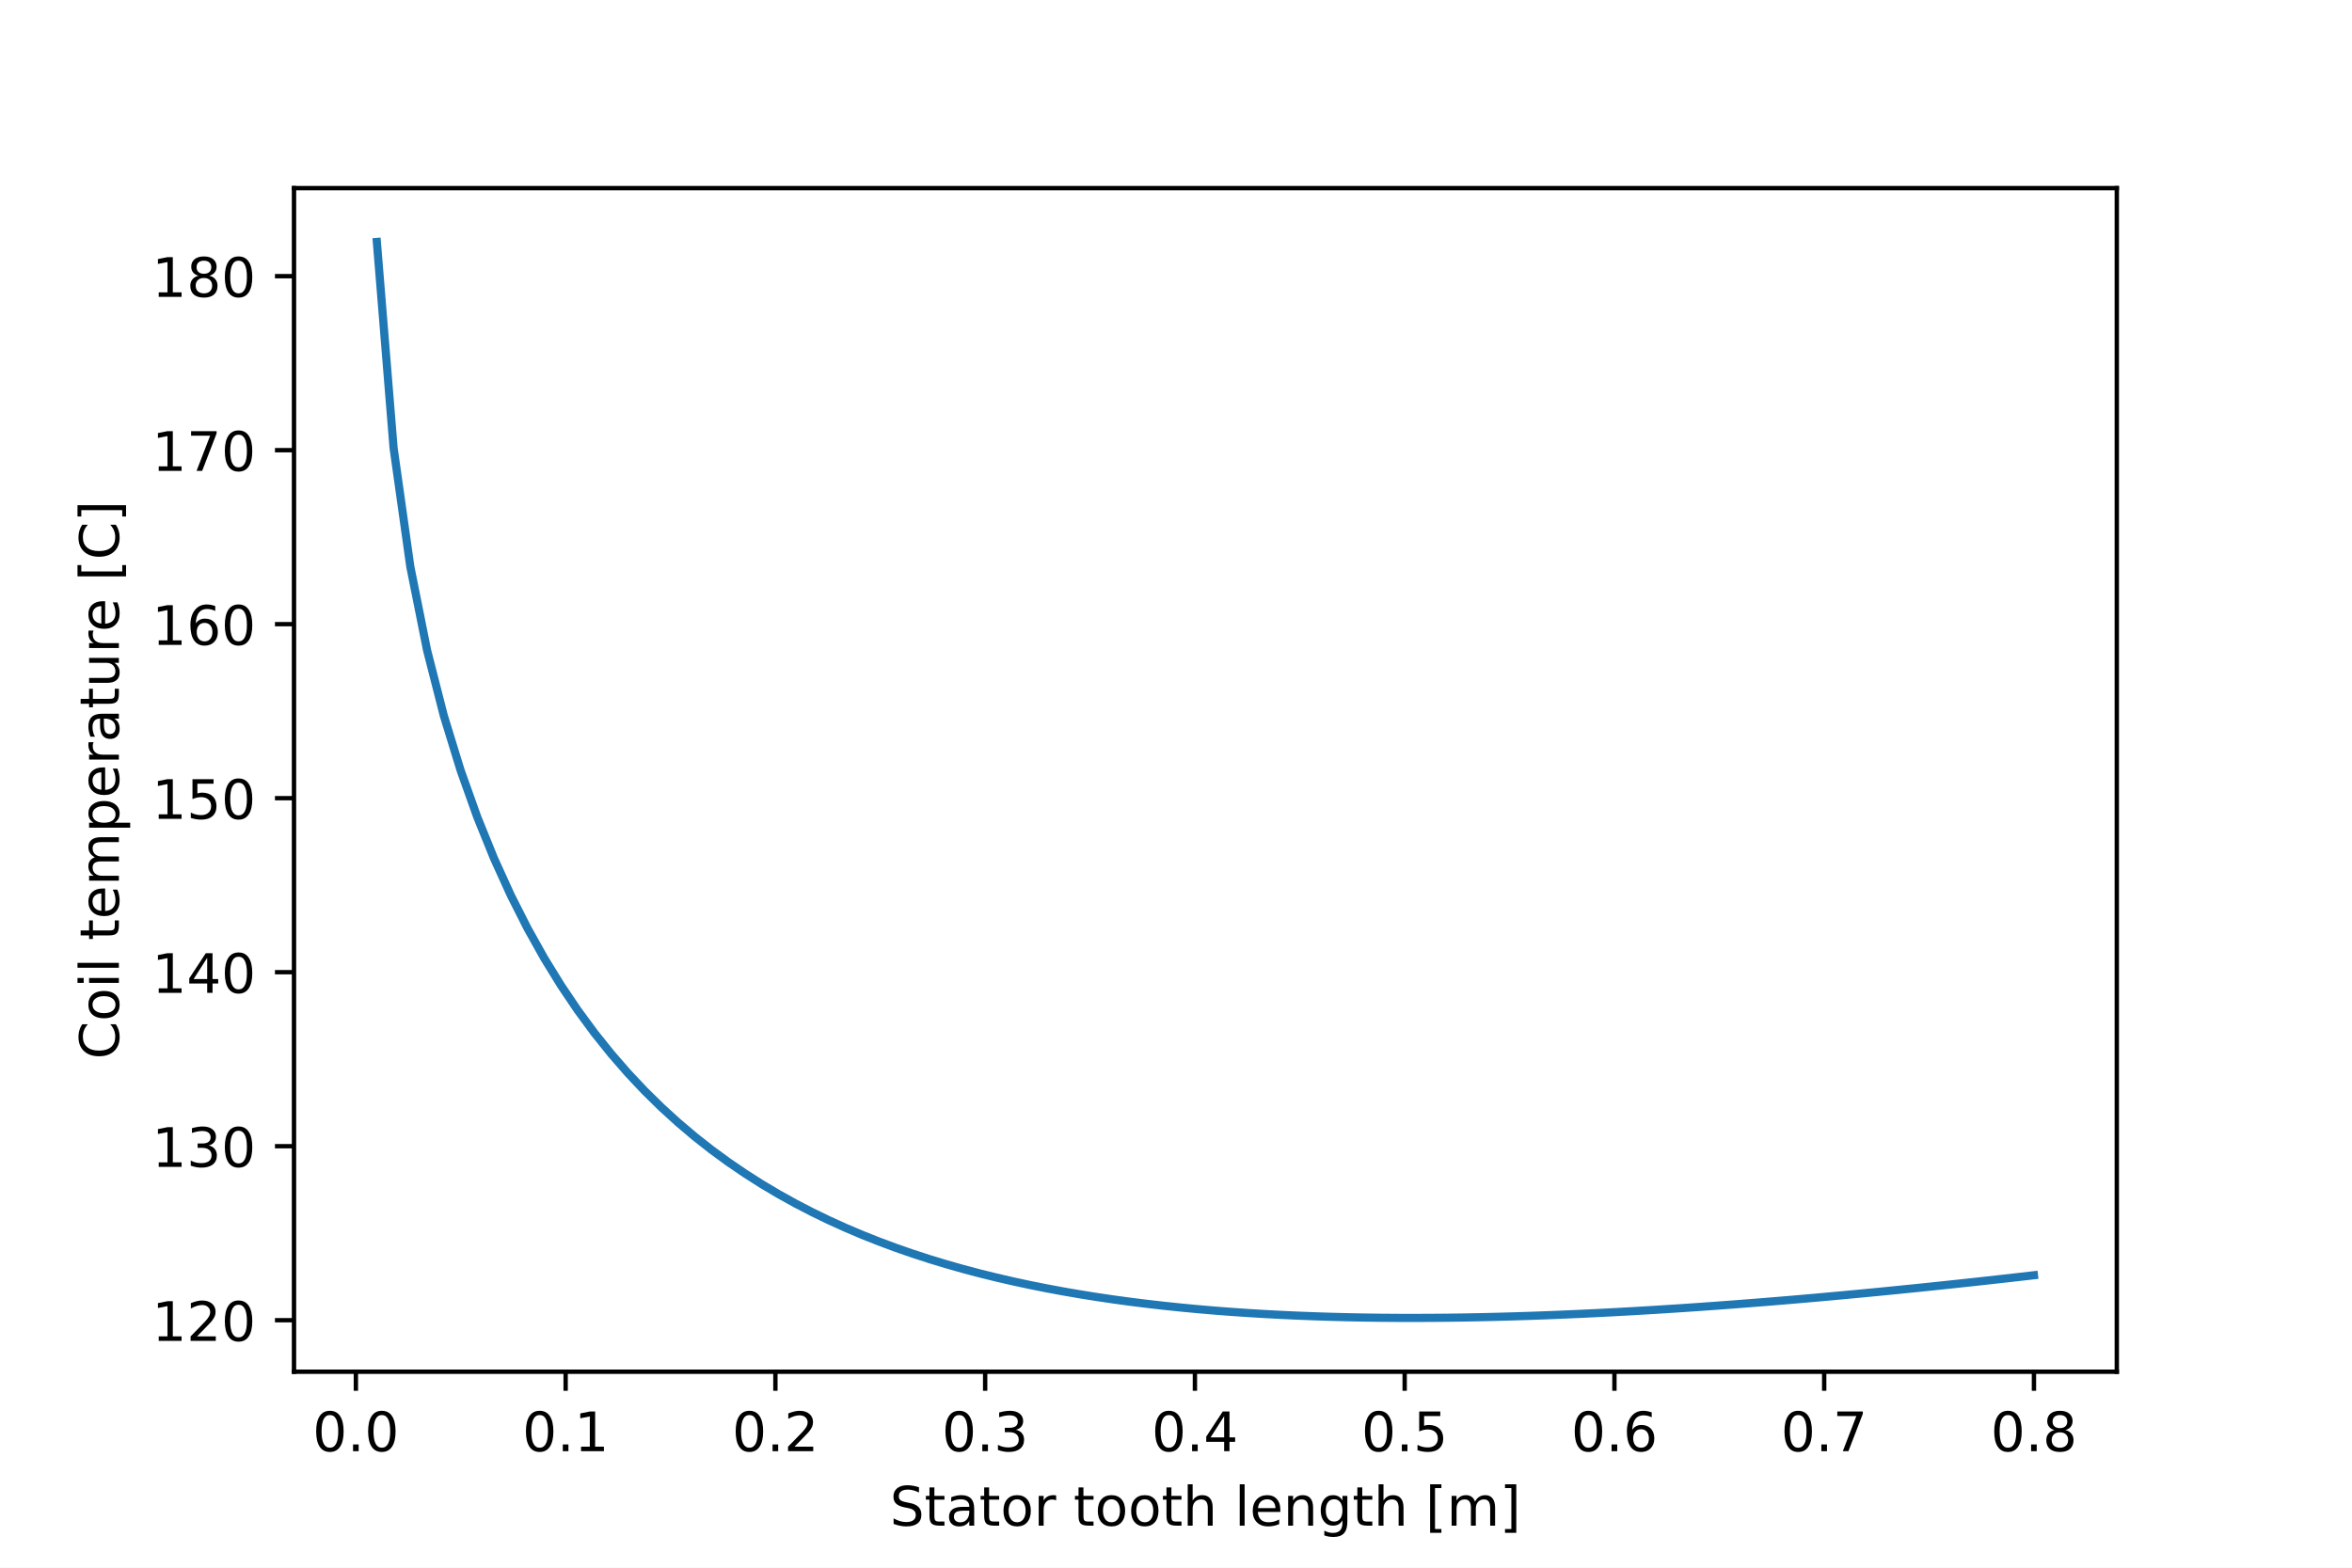
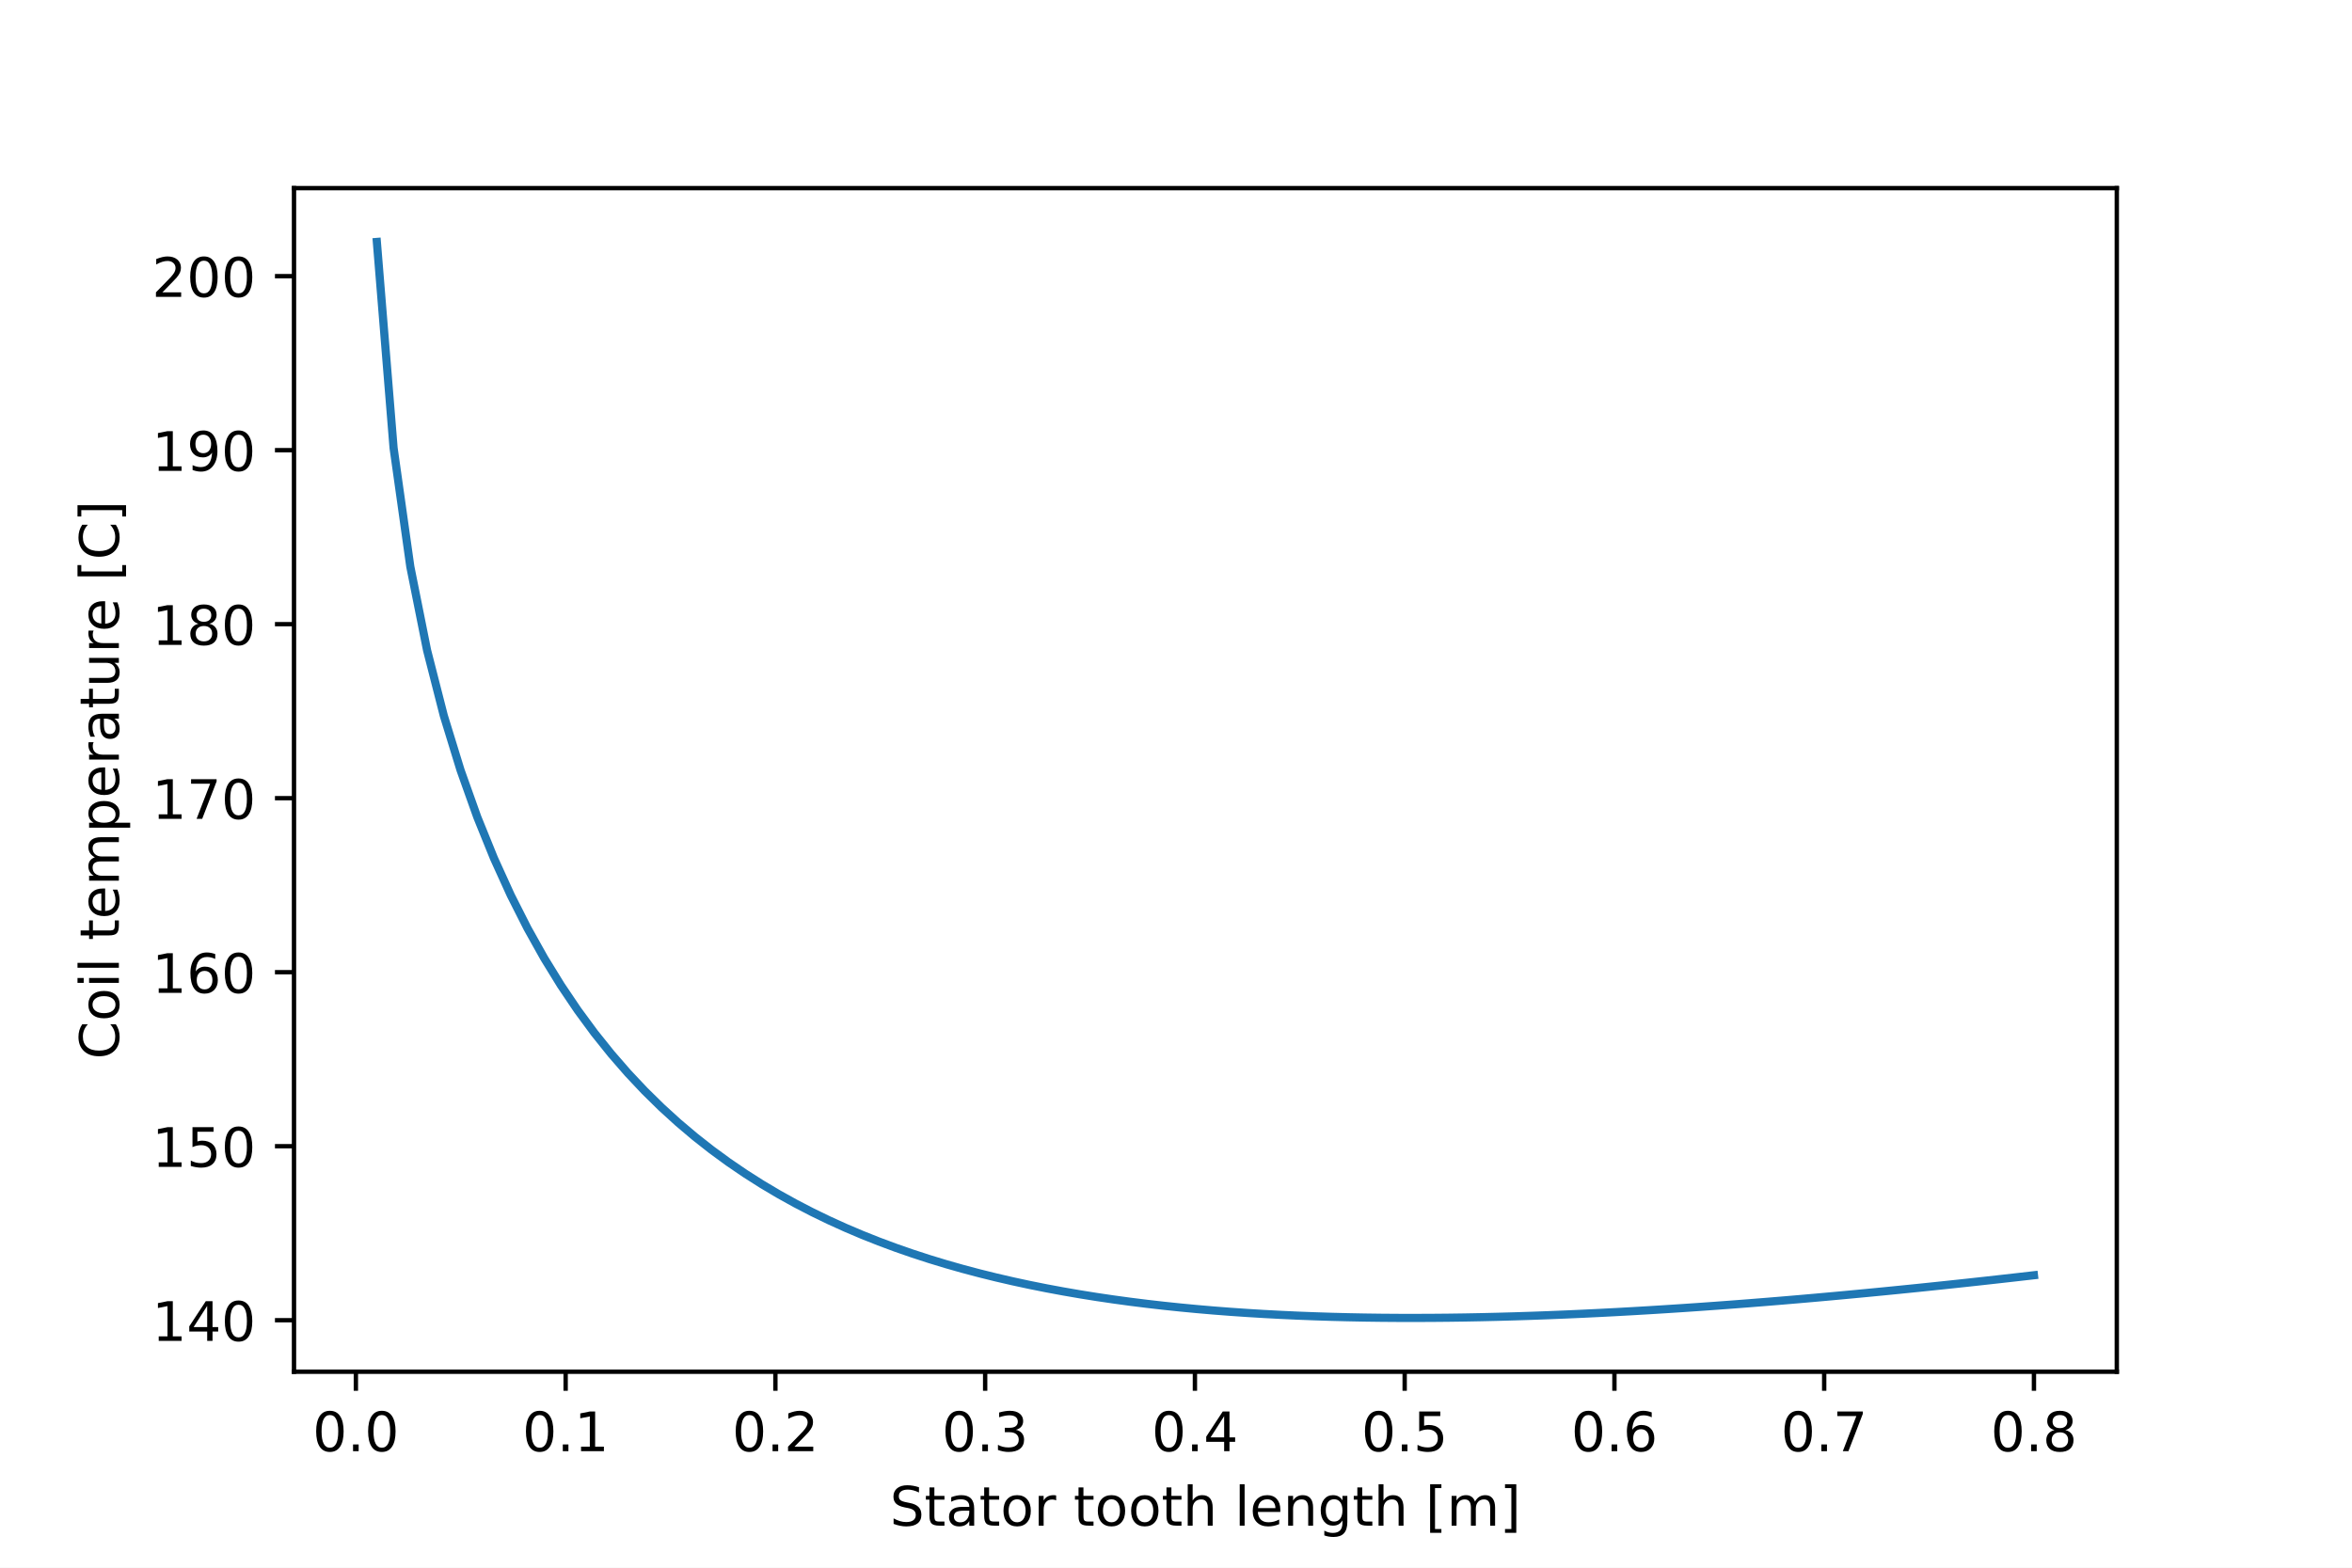
<svg xmlns="http://www.w3.org/2000/svg" xmlns:xlink="http://www.w3.org/1999/xlink" height="288pt" version="1.1" viewBox="0 0 432 288" width="432pt">
  <defs>
    <style type="text/css">*{stroke-linecap:butt;stroke-linejoin:round;}</style>
  </defs>
  <g id="figure_1">
    <g id="patch_1">
      <path d="M 0 288  L 432 288  L 432 0  L 0 0  z " style="fill:#ffffff;" />
    </g>
    <g id="axes_1">
      <g id="patch_2">
        <path d="M 54 252  L 388.8 252  L 388.8 34.56  L 54 34.56  z " style="fill:#ffffff;" />
      </g>
      <g id="matplotlib.axis_1">
        <g id="xtick_1">
          <g id="line2d_1">
            <defs>
-               <path d="M 0 0  L 0 3.5  " id="m2166bb2507" style="stroke:#000000;stroke-width:0.8;" />
+               <path d="M 0 0  L 0 3.5  " id="m469caca532" style="stroke:#000000;stroke-width:0.8;" />
            </defs>
            <g>
-               <use style="stroke:#000000;stroke-width:0.8;" x="65.365" xlink:href="#m2166bb2507" y="252" />
+               <use style="stroke:#000000;stroke-width:0.8;" x="65.365" xlink:href="#m469caca532" y="252" />
            </g>
          </g>
          <g id="text_1">
            <g transform="translate(57.41392 266.5984)scale(0.1 -0.1)">
              <defs>
                <path d="M 31.781 66.406  Q 24.172 66.406 20.328 58.906  Q 16.5 51.422 16.5 36.375  Q 16.5 21.391 20.328 13.891  Q 24.172 6.391 31.781 6.391  Q 39.453 6.391 43.281 13.891  Q 47.125 21.391 47.125 36.375  Q 47.125 51.422 43.281 58.906  Q 39.453 66.406 31.781 66.406  z M 31.781 74.219  Q 44.047 74.219 50.516 64.516  Q 56.984 54.828 56.984 36.375  Q 56.984 17.969 50.516 8.266  Q 44.047 -1.422 31.781 -1.422  Q 19.531 -1.422 13.062 8.266  Q 6.594 17.969 6.594 36.375  Q 6.594 54.828 13.062 64.516  Q 19.531 74.219 31.781 74.219  z " id="DejaVuSans-48" />
                <path d="M 10.688 12.406  L 21 12.406  L 21 0  L 10.688 0  z " id="DejaVuSans-46" />
              </defs>
              <use xlink:href="#DejaVuSans-48" />
              <use x="63.623" xlink:href="#DejaVuSans-46" />
              <use x="95.41" xlink:href="#DejaVuSans-48" />
            </g>
          </g>
        </g>
        <g id="xtick_2">
          <g id="line2d_2">
            <g>
-               <use style="stroke:#000000;stroke-width:0.8;" x="103.893" xlink:href="#m2166bb2507" y="252" />
+               <use style="stroke:#000000;stroke-width:0.8;" x="103.893" xlink:href="#m469caca532" y="252" />
            </g>
          </g>
          <g id="text_2">
            <g transform="translate(95.94096 266.5984)scale(0.1 -0.1)">
              <defs>
                <path d="M 12.406 8.297  L 28.516 8.297  L 28.516 63.922  L 10.984 60.406  L 10.984 69.391  L 28.422 72.906  L 38.281 72.906  L 38.281 8.297  L 54.391 8.297  L 54.391 0  L 12.406 0  z " id="DejaVuSans-49" />
              </defs>
              <use xlink:href="#DejaVuSans-48" />
              <use x="63.623" xlink:href="#DejaVuSans-46" />
              <use x="95.41" xlink:href="#DejaVuSans-49" />
            </g>
          </g>
        </g>
        <g id="xtick_3">
          <g id="line2d_3">
            <g>
-               <use style="stroke:#000000;stroke-width:0.8;" x="142.42" xlink:href="#m2166bb2507" y="252" />
+               <use style="stroke:#000000;stroke-width:0.8;" x="142.42" xlink:href="#m469caca532" y="252" />
            </g>
          </g>
          <g id="text_3">
            <g transform="translate(134.468 266.5984)scale(0.1 -0.1)">
              <defs>
                <path d="M 19.188 8.297  L 53.609 8.297  L 53.609 0  L 7.328 0  L 7.328 8.297  Q 12.938 14.109 22.625 23.891  Q 32.328 33.688 34.812 36.531  Q 39.547 41.844 41.422 45.531  Q 43.312 49.219 43.312 52.781  Q 43.312 58.594 39.234 62.25  Q 35.156 65.922 28.609 65.922  Q 23.969 65.922 18.812 64.312  Q 13.672 62.703 7.812 59.422  L 7.812 69.391  Q 13.766 71.781 18.938 73  Q 24.125 74.219 28.422 74.219  Q 39.75 74.219 46.484 68.547  Q 53.219 62.891 53.219 53.422  Q 53.219 48.922 51.531 44.891  Q 49.859 40.875 45.406 35.406  Q 44.188 33.984 37.641 27.219  Q 31.109 20.453 19.188 8.297  z " id="DejaVuSans-50" />
              </defs>
              <use xlink:href="#DejaVuSans-48" />
              <use x="63.623" xlink:href="#DejaVuSans-46" />
              <use x="95.41" xlink:href="#DejaVuSans-50" />
            </g>
          </g>
        </g>
        <g id="xtick_4">
          <g id="line2d_4">
            <g>
-               <use style="stroke:#000000;stroke-width:0.8;" x="180.947" xlink:href="#m2166bb2507" y="252" />
+               <use style="stroke:#000000;stroke-width:0.8;" x="180.947" xlink:href="#m469caca532" y="252" />
            </g>
          </g>
          <g id="text_4">
            <g transform="translate(172.995 266.5984)scale(0.1 -0.1)">
              <defs>
                <path d="M 40.578 39.312  Q 47.656 37.797 51.625 33  Q 55.609 28.219 55.609 21.188  Q 55.609 10.406 48.188 4.484  Q 40.766 -1.422 27.094 -1.422  Q 22.516 -1.422 17.656 -0.516  Q 12.797 0.391 7.625 2.203  L 7.625 11.719  Q 11.719 9.328 16.594 8.109  Q 21.484 6.891 26.812 6.891  Q 36.078 6.891 40.938 10.547  Q 45.797 14.203 45.797 21.188  Q 45.797 27.641 41.281 31.266  Q 36.766 34.906 28.719 34.906  L 20.219 34.906  L 20.219 43.016  L 29.109 43.016  Q 36.375 43.016 40.234 45.922  Q 44.094 48.828 44.094 54.297  Q 44.094 59.906 40.109 62.906  Q 36.141 65.922 28.719 65.922  Q 24.656 65.922 20.016 65.031  Q 15.375 64.156 9.812 62.312  L 9.812 71.094  Q 15.438 72.656 20.344 73.438  Q 25.25 74.219 29.594 74.219  Q 40.828 74.219 47.359 69.109  Q 53.906 64.016 53.906 55.328  Q 53.906 49.266 50.438 45.094  Q 46.969 40.922 40.578 39.312  z " id="DejaVuSans-51" />
              </defs>
              <use xlink:href="#DejaVuSans-48" />
              <use x="63.623" xlink:href="#DejaVuSans-46" />
              <use x="95.41" xlink:href="#DejaVuSans-51" />
            </g>
          </g>
        </g>
        <g id="xtick_5">
          <g id="line2d_5">
            <g>
-               <use style="stroke:#000000;stroke-width:0.8;" x="219.474" xlink:href="#m2166bb2507" y="252" />
+               <use style="stroke:#000000;stroke-width:0.8;" x="219.474" xlink:href="#m469caca532" y="252" />
            </g>
          </g>
          <g id="text_5">
            <g transform="translate(211.5221 266.5984)scale(0.1 -0.1)">
              <defs>
                <path d="M 37.797 64.312  L 12.891 25.391  L 37.797 25.391  z M 35.203 72.906  L 47.609 72.906  L 47.609 25.391  L 58.016 25.391  L 58.016 17.188  L 47.609 17.188  L 47.609 0  L 37.797 0  L 37.797 17.188  L 4.891 17.188  L 4.891 26.703  z " id="DejaVuSans-52" />
              </defs>
              <use xlink:href="#DejaVuSans-48" />
              <use x="63.623" xlink:href="#DejaVuSans-46" />
              <use x="95.41" xlink:href="#DejaVuSans-52" />
            </g>
          </g>
        </g>
        <g id="xtick_6">
          <g id="line2d_6">
            <g>
-               <use style="stroke:#000000;stroke-width:0.8;" x="258.001" xlink:href="#m2166bb2507" y="252" />
+               <use style="stroke:#000000;stroke-width:0.8;" x="258.001" xlink:href="#m469caca532" y="252" />
            </g>
          </g>
          <g id="text_6">
            <g transform="translate(250.0491 266.5984)scale(0.1 -0.1)">
              <defs>
                <path d="M 10.797 72.906  L 49.516 72.906  L 49.516 64.594  L 19.828 64.594  L 19.828 46.734  Q 21.969 47.469 24.109 47.828  Q 26.266 48.188 28.422 48.188  Q 40.625 48.188 47.75 41.5  Q 54.891 34.812 54.891 23.391  Q 54.891 11.625 47.562 5.094  Q 40.234 -1.422 26.906 -1.422  Q 22.312 -1.422 17.547 -0.641  Q 12.797 0.141 7.719 1.703  L 7.719 11.625  Q 12.109 9.234 16.797 8.062  Q 21.484 6.891 26.703 6.891  Q 35.156 6.891 40.078 11.328  Q 45.016 15.766 45.016 23.391  Q 45.016 31 40.078 35.438  Q 35.156 39.891 26.703 39.891  Q 22.75 39.891 18.812 39.016  Q 14.891 38.141 10.797 36.281  z " id="DejaVuSans-53" />
              </defs>
              <use xlink:href="#DejaVuSans-48" />
              <use x="63.623" xlink:href="#DejaVuSans-46" />
              <use x="95.41" xlink:href="#DejaVuSans-53" />
            </g>
          </g>
        </g>
        <g id="xtick_7">
          <g id="line2d_7">
            <g>
-               <use style="stroke:#000000;stroke-width:0.8;" x="296.528" xlink:href="#m2166bb2507" y="252" />
+               <use style="stroke:#000000;stroke-width:0.8;" x="296.528" xlink:href="#m469caca532" y="252" />
            </g>
          </g>
          <g id="text_7">
            <g transform="translate(288.5762 266.5984)scale(0.1 -0.1)">
              <defs>
                <path d="M 33.016 40.375  Q 26.375 40.375 22.484 35.828  Q 18.609 31.297 18.609 23.391  Q 18.609 15.531 22.484 10.953  Q 26.375 6.391 33.016 6.391  Q 39.656 6.391 43.531 10.953  Q 47.406 15.531 47.406 23.391  Q 47.406 31.297 43.531 35.828  Q 39.656 40.375 33.016 40.375  z M 52.594 71.297  L 52.594 62.312  Q 48.875 64.062 45.094 64.984  Q 41.312 65.922 37.594 65.922  Q 27.828 65.922 22.672 59.328  Q 17.531 52.734 16.797 39.406  Q 19.672 43.656 24.016 45.922  Q 28.375 48.188 33.594 48.188  Q 44.578 48.188 50.953 41.516  Q 57.328 34.859 57.328 23.391  Q 57.328 12.156 50.688 5.359  Q 44.047 -1.422 33.016 -1.422  Q 20.359 -1.422 13.672 8.266  Q 6.984 17.969 6.984 36.375  Q 6.984 53.656 15.188 63.938  Q 23.391 74.219 37.203 74.219  Q 40.922 74.219 44.703 73.484  Q 48.484 72.75 52.594 71.297  z " id="DejaVuSans-54" />
              </defs>
              <use xlink:href="#DejaVuSans-48" />
              <use x="63.623" xlink:href="#DejaVuSans-46" />
              <use x="95.41" xlink:href="#DejaVuSans-54" />
            </g>
          </g>
        </g>
        <g id="xtick_8">
          <g id="line2d_8">
            <g>
-               <use style="stroke:#000000;stroke-width:0.8;" x="335.055" xlink:href="#m2166bb2507" y="252" />
+               <use style="stroke:#000000;stroke-width:0.8;" x="335.055" xlink:href="#m469caca532" y="252" />
            </g>
          </g>
          <g id="text_8">
            <g transform="translate(327.1032 266.5984)scale(0.1 -0.1)">
              <defs>
                <path d="M 8.203 72.906  L 55.078 72.906  L 55.078 68.703  L 28.609 0  L 18.312 0  L 43.219 64.594  L 8.203 64.594  z " id="DejaVuSans-55" />
              </defs>
              <use xlink:href="#DejaVuSans-48" />
              <use x="63.623" xlink:href="#DejaVuSans-46" />
              <use x="95.41" xlink:href="#DejaVuSans-55" />
            </g>
          </g>
        </g>
        <g id="xtick_9">
          <g id="line2d_9">
            <g>
-               <use style="stroke:#000000;stroke-width:0.8;" x="373.582" xlink:href="#m2166bb2507" y="252" />
+               <use style="stroke:#000000;stroke-width:0.8;" x="373.582" xlink:href="#m469caca532" y="252" />
            </g>
          </g>
          <g id="text_9">
            <g transform="translate(365.6303 266.5984)scale(0.1 -0.1)">
              <defs>
                <path d="M 31.781 34.625  Q 24.75 34.625 20.719 30.859  Q 16.703 27.094 16.703 20.516  Q 16.703 13.922 20.719 10.156  Q 24.75 6.391 31.781 6.391  Q 38.812 6.391 42.859 10.172  Q 46.922 13.969 46.922 20.516  Q 46.922 27.094 42.891 30.859  Q 38.875 34.625 31.781 34.625  z M 21.922 38.812  Q 15.578 40.375 12.031 44.719  Q 8.5 49.078 8.5 55.328  Q 8.5 64.062 14.719 69.141  Q 20.953 74.219 31.781 74.219  Q 42.672 74.219 48.875 69.141  Q 55.078 64.062 55.078 55.328  Q 55.078 49.078 51.531 44.719  Q 48 40.375 41.703 38.812  Q 48.828 37.156 52.797 32.312  Q 56.781 27.484 56.781 20.516  Q 56.781 9.906 50.312 4.234  Q 43.844 -1.422 31.781 -1.422  Q 19.734 -1.422 13.25 4.234  Q 6.781 9.906 6.781 20.516  Q 6.781 27.484 10.781 32.312  Q 14.797 37.156 21.922 38.812  z M 18.312 54.391  Q 18.312 48.734 21.844 45.562  Q 25.391 42.391 31.781 42.391  Q 38.141 42.391 41.719 45.562  Q 45.312 48.734 45.312 54.391  Q 45.312 60.062 41.719 63.234  Q 38.141 66.406 31.781 66.406  Q 25.391 66.406 21.844 63.234  Q 18.312 60.062 18.312 54.391  z " id="DejaVuSans-56" />
              </defs>
              <use xlink:href="#DejaVuSans-48" />
              <use x="63.623" xlink:href="#DejaVuSans-46" />
              <use x="95.41" xlink:href="#DejaVuSans-56" />
            </g>
          </g>
        </g>
        <g id="text_10">
          <g transform="translate(163.4422 280.2766)scale(0.1 -0.1)">
            <defs>
              <path d="M 53.516 70.516  L 53.516 60.891  Q 47.906 63.578 42.922 64.891  Q 37.938 66.219 33.297 66.219  Q 25.25 66.219 20.875 63.094  Q 16.5 59.969 16.5 54.203  Q 16.5 49.359 19.406 46.891  Q 22.312 44.438 30.422 42.922  L 36.375 41.703  Q 47.406 39.594 52.656 34.297  Q 57.906 29 57.906 20.125  Q 57.906 9.516 50.797 4.047  Q 43.703 -1.422 29.984 -1.422  Q 24.812 -1.422 18.969 -0.25  Q 13.141 0.922 6.891 3.219  L 6.891 13.375  Q 12.891 10.016 18.656 8.297  Q 24.422 6.594 29.984 6.594  Q 38.422 6.594 43.016 9.906  Q 47.609 13.234 47.609 19.391  Q 47.609 24.75 44.312 27.781  Q 41.016 30.812 33.5 32.328  L 27.484 33.5  Q 16.453 35.688 11.516 40.375  Q 6.594 45.062 6.594 53.422  Q 6.594 63.094 13.406 68.656  Q 20.219 74.219 32.172 74.219  Q 37.312 74.219 42.625 73.281  Q 47.953 72.359 53.516 70.516  z " id="DejaVuSans-83" />
              <path d="M 18.312 70.219  L 18.312 54.688  L 36.812 54.688  L 36.812 47.703  L 18.312 47.703  L 18.312 18.016  Q 18.312 11.328 20.141 9.422  Q 21.969 7.516 27.594 7.516  L 36.812 7.516  L 36.812 0  L 27.594 0  Q 17.188 0 13.234 3.875  Q 9.281 7.766 9.281 18.016  L 9.281 47.703  L 2.688 47.703  L 2.688 54.688  L 9.281 54.688  L 9.281 70.219  z " id="DejaVuSans-116" />
              <path d="M 34.281 27.484  Q 23.391 27.484 19.188 25  Q 14.984 22.516 14.984 16.5  Q 14.984 11.719 18.141 8.906  Q 21.297 6.109 26.703 6.109  Q 34.188 6.109 38.703 11.406  Q 43.219 16.703 43.219 25.484  L 43.219 27.484  z M 52.203 31.203  L 52.203 0  L 43.219 0  L 43.219 8.297  Q 40.141 3.328 35.547 0.953  Q 30.953 -1.422 24.312 -1.422  Q 15.922 -1.422 10.953 3.297  Q 6 8.016 6 15.922  Q 6 25.141 12.172 29.828  Q 18.359 34.516 30.609 34.516  L 43.219 34.516  L 43.219 35.406  Q 43.219 41.609 39.141 45  Q 35.062 48.391 27.688 48.391  Q 23 48.391 18.547 47.266  Q 14.109 46.141 10.016 43.891  L 10.016 52.203  Q 14.938 54.109 19.578 55.047  Q 24.219 56 28.609 56  Q 40.484 56 46.344 49.844  Q 52.203 43.703 52.203 31.203  z " id="DejaVuSans-97" />
              <path d="M 30.609 48.391  Q 23.391 48.391 19.188 42.75  Q 14.984 37.109 14.984 27.297  Q 14.984 17.484 19.156 11.844  Q 23.344 6.203 30.609 6.203  Q 37.797 6.203 41.984 11.859  Q 46.188 17.531 46.188 27.297  Q 46.188 37.016 41.984 42.703  Q 37.797 48.391 30.609 48.391  z M 30.609 56  Q 42.328 56 49.016 48.375  Q 55.719 40.766 55.719 27.297  Q 55.719 13.875 49.016 6.219  Q 42.328 -1.422 30.609 -1.422  Q 18.844 -1.422 12.172 6.219  Q 5.516 13.875 5.516 27.297  Q 5.516 40.766 12.172 48.375  Q 18.844 56 30.609 56  z " id="DejaVuSans-111" />
              <path d="M 41.109 46.297  Q 39.594 47.172 37.812 47.578  Q 36.031 48 33.891 48  Q 26.266 48 22.188 43.047  Q 18.109 38.094 18.109 28.812  L 18.109 0  L 9.078 0  L 9.078 54.688  L 18.109 54.688  L 18.109 46.188  Q 20.953 51.172 25.484 53.578  Q 30.031 56 36.531 56  Q 37.453 56 38.578 55.875  Q 39.703 55.766 41.062 55.516  z " id="DejaVuSans-114" />
              <path id="DejaVuSans-32" />
              <path d="M 54.891 33.016  L 54.891 0  L 45.906 0  L 45.906 32.719  Q 45.906 40.484 42.875 44.328  Q 39.844 48.188 33.797 48.188  Q 26.516 48.188 22.312 43.547  Q 18.109 38.922 18.109 30.906  L 18.109 0  L 9.078 0  L 9.078 75.984  L 18.109 75.984  L 18.109 46.188  Q 21.344 51.125 25.703 53.562  Q 30.078 56 35.797 56  Q 45.219 56 50.047 50.172  Q 54.891 44.344 54.891 33.016  z " id="DejaVuSans-104" />
              <path d="M 9.422 75.984  L 18.406 75.984  L 18.406 0  L 9.422 0  z " id="DejaVuSans-108" />
              <path d="M 56.203 29.594  L 56.203 25.203  L 14.891 25.203  Q 15.484 15.922 20.484 11.062  Q 25.484 6.203 34.422 6.203  Q 39.594 6.203 44.453 7.469  Q 49.312 8.734 54.109 11.281  L 54.109 2.781  Q 49.266 0.734 44.188 -0.344  Q 39.109 -1.422 33.891 -1.422  Q 20.797 -1.422 13.156 6.188  Q 5.516 13.812 5.516 26.812  Q 5.516 40.234 12.766 48.109  Q 20.016 56 32.328 56  Q 43.359 56 49.781 48.891  Q 56.203 41.797 56.203 29.594  z M 47.219 32.234  Q 47.125 39.594 43.094 43.984  Q 39.062 48.391 32.422 48.391  Q 24.906 48.391 20.391 44.141  Q 15.875 39.891 15.188 32.172  z " id="DejaVuSans-101" />
              <path d="M 54.891 33.016  L 54.891 0  L 45.906 0  L 45.906 32.719  Q 45.906 40.484 42.875 44.328  Q 39.844 48.188 33.797 48.188  Q 26.516 48.188 22.312 43.547  Q 18.109 38.922 18.109 30.906  L 18.109 0  L 9.078 0  L 9.078 54.688  L 18.109 54.688  L 18.109 46.188  Q 21.344 51.125 25.703 53.562  Q 30.078 56 35.797 56  Q 45.219 56 50.047 50.172  Q 54.891 44.344 54.891 33.016  z " id="DejaVuSans-110" />
              <path d="M 45.406 27.984  Q 45.406 37.75 41.375 43.109  Q 37.359 48.484 30.078 48.484  Q 22.859 48.484 18.828 43.109  Q 14.797 37.75 14.797 27.984  Q 14.797 18.266 18.828 12.891  Q 22.859 7.516 30.078 7.516  Q 37.359 7.516 41.375 12.891  Q 45.406 18.266 45.406 27.984  z M 54.391 6.781  Q 54.391 -7.172 48.188 -13.984  Q 42 -20.797 29.203 -20.797  Q 24.469 -20.797 20.266 -20.094  Q 16.062 -19.391 12.109 -17.922  L 12.109 -9.188  Q 16.062 -11.328 19.922 -12.344  Q 23.781 -13.375 27.781 -13.375  Q 36.625 -13.375 41.016 -8.766  Q 45.406 -4.156 45.406 5.172  L 45.406 9.625  Q 42.625 4.781 38.281 2.391  Q 33.938 0 27.875 0  Q 17.828 0 11.672 7.656  Q 5.516 15.328 5.516 27.984  Q 5.516 40.672 11.672 48.328  Q 17.828 56 27.875 56  Q 33.938 56 38.281 53.609  Q 42.625 51.219 45.406 46.391  L 45.406 54.688  L 54.391 54.688  z " id="DejaVuSans-103" />
              <path d="M 8.594 75.984  L 29.297 75.984  L 29.297 69  L 17.578 69  L 17.578 -6.203  L 29.297 -6.203  L 29.297 -13.188  L 8.594 -13.188  z " id="DejaVuSans-91" />
              <path d="M 52 44.188  Q 55.375 50.25 60.062 53.125  Q 64.75 56 71.094 56  Q 79.641 56 84.281 50.016  Q 88.922 44.047 88.922 33.016  L 88.922 0  L 79.891 0  L 79.891 32.719  Q 79.891 40.578 77.094 44.375  Q 74.312 48.188 68.609 48.188  Q 61.625 48.188 57.562 43.547  Q 53.516 38.922 53.516 30.906  L 53.516 0  L 44.484 0  L 44.484 32.719  Q 44.484 40.625 41.703 44.406  Q 38.922 48.188 33.109 48.188  Q 26.219 48.188 22.156 43.531  Q 18.109 38.875 18.109 30.906  L 18.109 0  L 9.078 0  L 9.078 54.688  L 18.109 54.688  L 18.109 46.188  Q 21.188 51.219 25.484 53.609  Q 29.781 56 35.688 56  Q 41.656 56 45.828 52.969  Q 50 49.953 52 44.188  z " id="DejaVuSans-109" />
              <path d="M 30.422 75.984  L 30.422 -13.188  L 9.719 -13.188  L 9.719 -6.203  L 21.391 -6.203  L 21.391 69  L 9.719 69  L 9.719 75.984  z " id="DejaVuSans-93" />
            </defs>
            <use xlink:href="#DejaVuSans-83" />
            <use x="63.477" xlink:href="#DejaVuSans-116" />
            <use x="102.686" xlink:href="#DejaVuSans-97" />
            <use x="163.965" xlink:href="#DejaVuSans-116" />
            <use x="203.174" xlink:href="#DejaVuSans-111" />
            <use x="264.355" xlink:href="#DejaVuSans-114" />
            <use x="305.469" xlink:href="#DejaVuSans-32" />
            <use x="337.256" xlink:href="#DejaVuSans-116" />
            <use x="376.465" xlink:href="#DejaVuSans-111" />
            <use x="437.646" xlink:href="#DejaVuSans-111" />
            <use x="498.828" xlink:href="#DejaVuSans-116" />
            <use x="538.037" xlink:href="#DejaVuSans-104" />
            <use x="601.416" xlink:href="#DejaVuSans-32" />
            <use x="633.203" xlink:href="#DejaVuSans-108" />
            <use x="660.986" xlink:href="#DejaVuSans-101" />
            <use x="722.51" xlink:href="#DejaVuSans-110" />
            <use x="785.889" xlink:href="#DejaVuSans-103" />
            <use x="849.365" xlink:href="#DejaVuSans-116" />
            <use x="888.574" xlink:href="#DejaVuSans-104" />
            <use x="951.953" xlink:href="#DejaVuSans-32" />
            <use x="983.74" xlink:href="#DejaVuSans-91" />
            <use x="1022.754" xlink:href="#DejaVuSans-109" />
            <use x="1120.166" xlink:href="#DejaVuSans-93" />
          </g>
        </g>
      </g>
      <g id="matplotlib.axis_2">
        <g id="ytick_1">
          <g id="line2d_10">
            <defs>
-               <path d="M 0 0  L -3.5 0  " id="m7f46cae555" style="stroke:#000000;stroke-width:0.8;" />
+               <path d="M 0 0  L -3.5 0  " id="m89e56dd7f7" style="stroke:#000000;stroke-width:0.8;" />
            </defs>
            <g>
-               <use style="stroke:#000000;stroke-width:0.8;" x="54" xlink:href="#m7f46cae555" y="242.536" />
+               <use style="stroke:#000000;stroke-width:0.8;" x="54" xlink:href="#m89e56dd7f7" y="242.536" />
            </g>
          </g>
          <g id="text_11">
            <g transform="translate(27.9125 246.3353)scale(0.1 -0.1)">
              <use xlink:href="#DejaVuSans-49" />
-               <use x="63.623" xlink:href="#DejaVuSans-50" />
+               <use x="63.623" xlink:href="#DejaVuSans-52" />
              <use x="127.246" xlink:href="#DejaVuSans-48" />
            </g>
          </g>
        </g>
        <g id="ytick_2">
          <g id="line2d_11">
            <g>
-               <use style="stroke:#000000;stroke-width:0.8;" x="54" xlink:href="#m7f46cae555" y="210.569" />
+               <use style="stroke:#000000;stroke-width:0.8;" x="54" xlink:href="#m89e56dd7f7" y="210.569" />
            </g>
          </g>
          <g id="text_12">
            <g transform="translate(27.9125 214.3681)scale(0.1 -0.1)">
              <use xlink:href="#DejaVuSans-49" />
-               <use x="63.623" xlink:href="#DejaVuSans-51" />
+               <use x="63.623" xlink:href="#DejaVuSans-53" />
              <use x="127.246" xlink:href="#DejaVuSans-48" />
            </g>
          </g>
        </g>
        <g id="ytick_3">
          <g id="line2d_12">
            <g>
-               <use style="stroke:#000000;stroke-width:0.8;" x="54" xlink:href="#m7f46cae555" y="178.602" />
+               <use style="stroke:#000000;stroke-width:0.8;" x="54" xlink:href="#m89e56dd7f7" y="178.602" />
            </g>
          </g>
          <g id="text_13">
            <g transform="translate(27.9125 182.401)scale(0.1 -0.1)">
              <use xlink:href="#DejaVuSans-49" />
-               <use x="63.623" xlink:href="#DejaVuSans-52" />
+               <use x="63.623" xlink:href="#DejaVuSans-54" />
              <use x="127.246" xlink:href="#DejaVuSans-48" />
            </g>
          </g>
        </g>
        <g id="ytick_4">
          <g id="line2d_13">
            <g>
-               <use style="stroke:#000000;stroke-width:0.8;" x="54" xlink:href="#m7f46cae555" y="146.635" />
+               <use style="stroke:#000000;stroke-width:0.8;" x="54" xlink:href="#m89e56dd7f7" y="146.635" />
            </g>
          </g>
          <g id="text_14">
            <g transform="translate(27.9125 150.4338)scale(0.1 -0.1)">
              <use xlink:href="#DejaVuSans-49" />
-               <use x="63.623" xlink:href="#DejaVuSans-53" />
+               <use x="63.623" xlink:href="#DejaVuSans-55" />
              <use x="127.246" xlink:href="#DejaVuSans-48" />
            </g>
          </g>
        </g>
        <g id="ytick_5">
          <g id="line2d_14">
            <g>
-               <use style="stroke:#000000;stroke-width:0.8;" x="54" xlink:href="#m7f46cae555" y="114.667" />
+               <use style="stroke:#000000;stroke-width:0.8;" x="54" xlink:href="#m89e56dd7f7" y="114.667" />
            </g>
          </g>
          <g id="text_15">
            <g transform="translate(27.9125 118.4666)scale(0.1 -0.1)">
              <use xlink:href="#DejaVuSans-49" />
-               <use x="63.623" xlink:href="#DejaVuSans-54" />
+               <use x="63.623" xlink:href="#DejaVuSans-56" />
              <use x="127.246" xlink:href="#DejaVuSans-48" />
            </g>
          </g>
        </g>
        <g id="ytick_6">
          <g id="line2d_15">
            <g>
-               <use style="stroke:#000000;stroke-width:0.8;" x="54" xlink:href="#m7f46cae555" y="82.7" />
+               <use style="stroke:#000000;stroke-width:0.8;" x="54" xlink:href="#m89e56dd7f7" y="82.7" />
            </g>
          </g>
          <g id="text_16">
            <g transform="translate(27.9125 86.49943)scale(0.1 -0.1)">
-               <use xlink:href="#DejaVuSans-49" />
-               <use x="63.623" xlink:href="#DejaVuSans-55" />
+               <defs>
+                 <path d="M 10.984 1.516  L 10.984 10.5  Q 14.703 8.734 18.5 7.812  Q 22.312 6.891 25.984 6.891  Q 35.75 6.891 40.891 13.453  Q 46.047 20.016 46.781 33.406  Q 43.953 29.203 39.594 26.953  Q 35.25 24.703 29.984 24.703  Q 19.047 24.703 12.672 31.312  Q 6.297 37.938 6.297 49.422  Q 6.297 60.641 12.938 67.422  Q 19.578 74.219 30.609 74.219  Q 43.266 74.219 49.922 64.516  Q 56.594 54.828 56.594 36.375  Q 56.594 19.141 48.406 8.859  Q 40.234 -1.422 26.422 -1.422  Q 22.703 -1.422 18.891 -0.688  Q 15.094 0.047 10.984 1.516  z M 30.609 32.422  Q 37.25 32.422 41.125 36.953  Q 45.016 41.5 45.016 49.422  Q 45.016 57.281 41.125 61.844  Q 37.25 66.406 30.609 66.406  Q 23.969 66.406 20.094 61.844  Q 16.219 57.281 16.219 49.422  Q 16.219 41.5 20.094 36.953  Q 23.969 32.422 30.609 32.422  z " id="DejaVuSans-57" />
+               </defs>
+               <use xlink:href="#DejaVuSans-49" />
+               <use x="63.623" xlink:href="#DejaVuSans-57" />
              <use x="127.246" xlink:href="#DejaVuSans-48" />
            </g>
          </g>
        </g>
        <g id="ytick_7">
          <g id="line2d_16">
            <g>
-               <use style="stroke:#000000;stroke-width:0.8;" x="54" xlink:href="#m7f46cae555" y="50.733" />
+               <use style="stroke:#000000;stroke-width:0.8;" x="54" xlink:href="#m89e56dd7f7" y="50.733" />
            </g>
          </g>
          <g id="text_17">
            <g transform="translate(27.9125 54.53226)scale(0.1 -0.1)">
-               <use xlink:href="#DejaVuSans-49" />
-               <use x="63.623" xlink:href="#DejaVuSans-56" />
+               <use xlink:href="#DejaVuSans-50" />
+               <use x="63.623" xlink:href="#DejaVuSans-48" />
              <use x="127.246" xlink:href="#DejaVuSans-48" />
            </g>
          </g>
        </g>
        <g id="text_18">
          <g transform="translate(21.83281 194.6058)rotate(-90)scale(0.1 -0.1)">
            <defs>
              <path d="M 64.406 67.281  L 64.406 56.891  Q 59.422 61.531 53.781 63.812  Q 48.141 66.109 41.797 66.109  Q 29.297 66.109 22.656 58.469  Q 16.016 50.828 16.016 36.375  Q 16.016 21.969 22.656 14.328  Q 29.297 6.688 41.797 6.688  Q 48.141 6.688 53.781 8.984  Q 59.422 11.281 64.406 15.922  L 64.406 5.609  Q 59.234 2.094 53.438 0.328  Q 47.656 -1.422 41.219 -1.422  Q 24.656 -1.422 15.125 8.703  Q 5.609 18.844 5.609 36.375  Q 5.609 53.953 15.125 64.078  Q 24.656 74.219 41.219 74.219  Q 47.75 74.219 53.531 72.484  Q 59.328 70.75 64.406 67.281  z " id="DejaVuSans-67" />
              <path d="M 9.422 54.688  L 18.406 54.688  L 18.406 0  L 9.422 0  z M 9.422 75.984  L 18.406 75.984  L 18.406 64.594  L 9.422 64.594  z " id="DejaVuSans-105" />
              <path d="M 18.109 8.203  L 18.109 -20.797  L 9.078 -20.797  L 9.078 54.688  L 18.109 54.688  L 18.109 46.391  Q 20.953 51.266 25.266 53.625  Q 29.594 56 35.594 56  Q 45.562 56 51.781 48.094  Q 58.016 40.188 58.016 27.297  Q 58.016 14.406 51.781 6.484  Q 45.562 -1.422 35.594 -1.422  Q 29.594 -1.422 25.266 0.953  Q 20.953 3.328 18.109 8.203  z M 48.688 27.297  Q 48.688 37.203 44.609 42.844  Q 40.531 48.484 33.406 48.484  Q 26.266 48.484 22.188 42.844  Q 18.109 37.203 18.109 27.297  Q 18.109 17.391 22.188 11.75  Q 26.266 6.109 33.406 6.109  Q 40.531 6.109 44.609 11.75  Q 48.688 17.391 48.688 27.297  z " id="DejaVuSans-112" />
              <path d="M 8.5 21.578  L 8.5 54.688  L 17.484 54.688  L 17.484 21.922  Q 17.484 14.156 20.5 10.266  Q 23.531 6.391 29.594 6.391  Q 36.859 6.391 41.078 11.031  Q 45.312 15.672 45.312 23.688  L 45.312 54.688  L 54.297 54.688  L 54.297 0  L 45.312 0  L 45.312 8.406  Q 42.047 3.422 37.719 1  Q 33.406 -1.422 27.688 -1.422  Q 18.266 -1.422 13.375 4.438  Q 8.5 10.297 8.5 21.578  z M 31.109 56  z " id="DejaVuSans-117" />
            </defs>
            <use xlink:href="#DejaVuSans-67" />
            <use x="69.824" xlink:href="#DejaVuSans-111" />
            <use x="131.006" xlink:href="#DejaVuSans-105" />
            <use x="158.789" xlink:href="#DejaVuSans-108" />
            <use x="186.572" xlink:href="#DejaVuSans-32" />
            <use x="218.359" xlink:href="#DejaVuSans-116" />
            <use x="257.568" xlink:href="#DejaVuSans-101" />
            <use x="319.092" xlink:href="#DejaVuSans-109" />
            <use x="416.504" xlink:href="#DejaVuSans-112" />
            <use x="479.98" xlink:href="#DejaVuSans-101" />
            <use x="541.504" xlink:href="#DejaVuSans-114" />
            <use x="582.617" xlink:href="#DejaVuSans-97" />
            <use x="643.896" xlink:href="#DejaVuSans-116" />
            <use x="683.105" xlink:href="#DejaVuSans-117" />
            <use x="746.484" xlink:href="#DejaVuSans-114" />
            <use x="785.348" xlink:href="#DejaVuSans-101" />
            <use x="846.871" xlink:href="#DejaVuSans-32" />
            <use x="878.658" xlink:href="#DejaVuSans-91" />
            <use x="917.672" xlink:href="#DejaVuSans-67" />
            <use x="987.496" xlink:href="#DejaVuSans-93" />
          </g>
        </g>
      </g>
      <g id="line2d_17">
-         <path clip-path="url(#pff1c639887)" d="M 69.218 44.444  L 72.293 82.311  L 75.367 104.117  L 78.441 119.457  L 81.516 131.476  L 84.59 141.484  L 87.664 150.11  L 90.739 157.697  L 93.813 164.458  L 96.888 170.534  L 99.962 176.031  L 103.036 181.027  L 106.111 185.588  L 109.185 189.766  L 112.26 193.605  L 115.334 197.141  L 118.408 200.406  L 121.483 203.428  L 124.557 206.228  L 127.631 208.828  L 130.706 211.246  L 133.78 213.496  L 136.855 215.593  L 139.929 217.549  L 143.003 219.375  L 146.078 221.081  L 149.152 222.676  L 152.226 224.166  L 155.301 225.561  L 158.375 226.866  L 161.45 228.087  L 164.524 229.229  L 167.598 230.298  L 170.673 231.298  L 173.747 232.233  L 176.821 233.107  L 179.896 233.923  L 182.97 234.685  L 186.045 235.395  L 189.119 236.057  L 192.193 236.673  L 195.268 237.245  L 198.342 237.776  L 201.417 238.268  L 204.491 238.722  L 207.565 239.141  L 210.64 239.525  L 213.714 239.878  L 216.788 240.199  L 219.863 240.492  L 222.937 240.756  L 226.012 240.993  L 229.086 241.204  L 232.16 241.391  L 235.235 241.554  L 238.309 241.695  L 241.383 241.813  L 244.458 241.912  L 247.532 241.989  L 250.607 242.048  L 253.681 242.089  L 256.755 242.111  L 259.83 242.116  L 262.904 242.105  L 265.979 242.078  L 269.053 242.036  L 272.127 241.979  L 275.202 241.907  L 278.276 241.822  L 281.35 241.724  L 284.425 241.613  L 287.499 241.489  L 290.574 241.353  L 293.648 241.206  L 296.722 241.048  L 299.797 240.878  L 302.871 240.698  L 305.945 240.508  L 309.02 240.308  L 312.094 240.099  L 315.169 239.88  L 318.243 239.652  L 321.317 239.416  L 324.392 239.171  L 327.466 238.918  L 330.54 238.657  L 333.615 238.388  L 336.689 238.111  L 339.764 237.827  L 342.838 237.536  L 345.912 237.239  L 348.987 236.934  L 352.061 236.623  L 355.136 236.305  L 358.21 235.981  L 361.284 235.652  L 364.359 235.316  L 367.433 234.974  L 370.507 234.627  L 373.582 234.275  " style="fill:none;stroke:#1f77b4;stroke-linecap:square;stroke-width:1.5;" />
+         <path clip-path="url(#p95fb2ceb4d)" d="M 69.218 44.444  L 72.293 82.311  L 75.367 104.117  L 78.441 119.457  L 81.516 131.476  L 84.59 141.484  L 87.664 150.11  L 90.739 157.697  L 93.813 164.458  L 96.888 170.534  L 99.962 176.031  L 103.036 181.027  L 106.111 185.588  L 109.185 189.766  L 112.26 193.605  L 115.334 197.141  L 118.408 200.406  L 121.483 203.428  L 124.557 206.228  L 127.631 208.828  L 130.706 211.246  L 133.78 213.496  L 136.855 215.593  L 139.929 217.549  L 143.003 219.375  L 146.078 221.081  L 149.152 222.676  L 152.226 224.166  L 155.301 225.561  L 158.375 226.866  L 161.45 228.087  L 164.524 229.229  L 167.598 230.298  L 170.673 231.298  L 173.747 232.233  L 176.821 233.107  L 179.896 233.923  L 182.97 234.685  L 186.045 235.395  L 189.119 236.057  L 192.193 236.673  L 195.268 237.245  L 198.342 237.776  L 201.417 238.268  L 204.491 238.722  L 207.565 239.141  L 210.64 239.525  L 213.714 239.878  L 216.788 240.199  L 219.863 240.492  L 222.937 240.756  L 226.012 240.993  L 229.086 241.204  L 232.16 241.391  L 235.235 241.554  L 238.309 241.695  L 241.383 241.813  L 244.458 241.912  L 247.532 241.989  L 250.607 242.048  L 253.681 242.089  L 256.755 242.111  L 259.83 242.116  L 262.904 242.105  L 265.979 242.078  L 269.053 242.036  L 272.127 241.979  L 275.202 241.907  L 278.276 241.822  L 281.35 241.724  L 284.425 241.613  L 287.499 241.489  L 290.574 241.353  L 293.648 241.206  L 296.722 241.048  L 299.797 240.878  L 302.871 240.698  L 305.945 240.508  L 309.02 240.308  L 312.094 240.099  L 315.169 239.88  L 318.243 239.652  L 321.317 239.416  L 324.392 239.171  L 327.466 238.918  L 330.54 238.657  L 333.615 238.388  L 336.689 238.111  L 339.764 237.827  L 342.838 237.536  L 345.912 237.239  L 348.987 236.934  L 352.061 236.623  L 355.136 236.305  L 358.21 235.981  L 361.284 235.652  L 364.359 235.316  L 367.433 234.974  L 370.507 234.627  L 373.582 234.275  " style="fill:none;stroke:#1f77b4;stroke-linecap:square;stroke-width:1.5;" />
      </g>
      <g id="patch_3">
        <path d="M 54 252  L 54 34.56  " style="fill:none;stroke:#000000;stroke-linecap:square;stroke-linejoin:miter;stroke-width:0.8;" />
      </g>
      <g id="patch_4">
        <path d="M 388.8 252  L 388.8 34.56  " style="fill:none;stroke:#000000;stroke-linecap:square;stroke-linejoin:miter;stroke-width:0.8;" />
      </g>
      <g id="patch_5">
        <path d="M 54 252  L 388.8 252  " style="fill:none;stroke:#000000;stroke-linecap:square;stroke-linejoin:miter;stroke-width:0.8;" />
      </g>
      <g id="patch_6">
        <path d="M 54 34.56  L 388.8 34.56  " style="fill:none;stroke:#000000;stroke-linecap:square;stroke-linejoin:miter;stroke-width:0.8;" />
      </g>
    </g>
  </g>
  <defs>
-     <clipPath id="pff1c639887">
+     <clipPath id="p95fb2ceb4d">
      <rect height="217.44" width="334.8" x="54" y="34.56" />
    </clipPath>
  </defs>
</svg>
